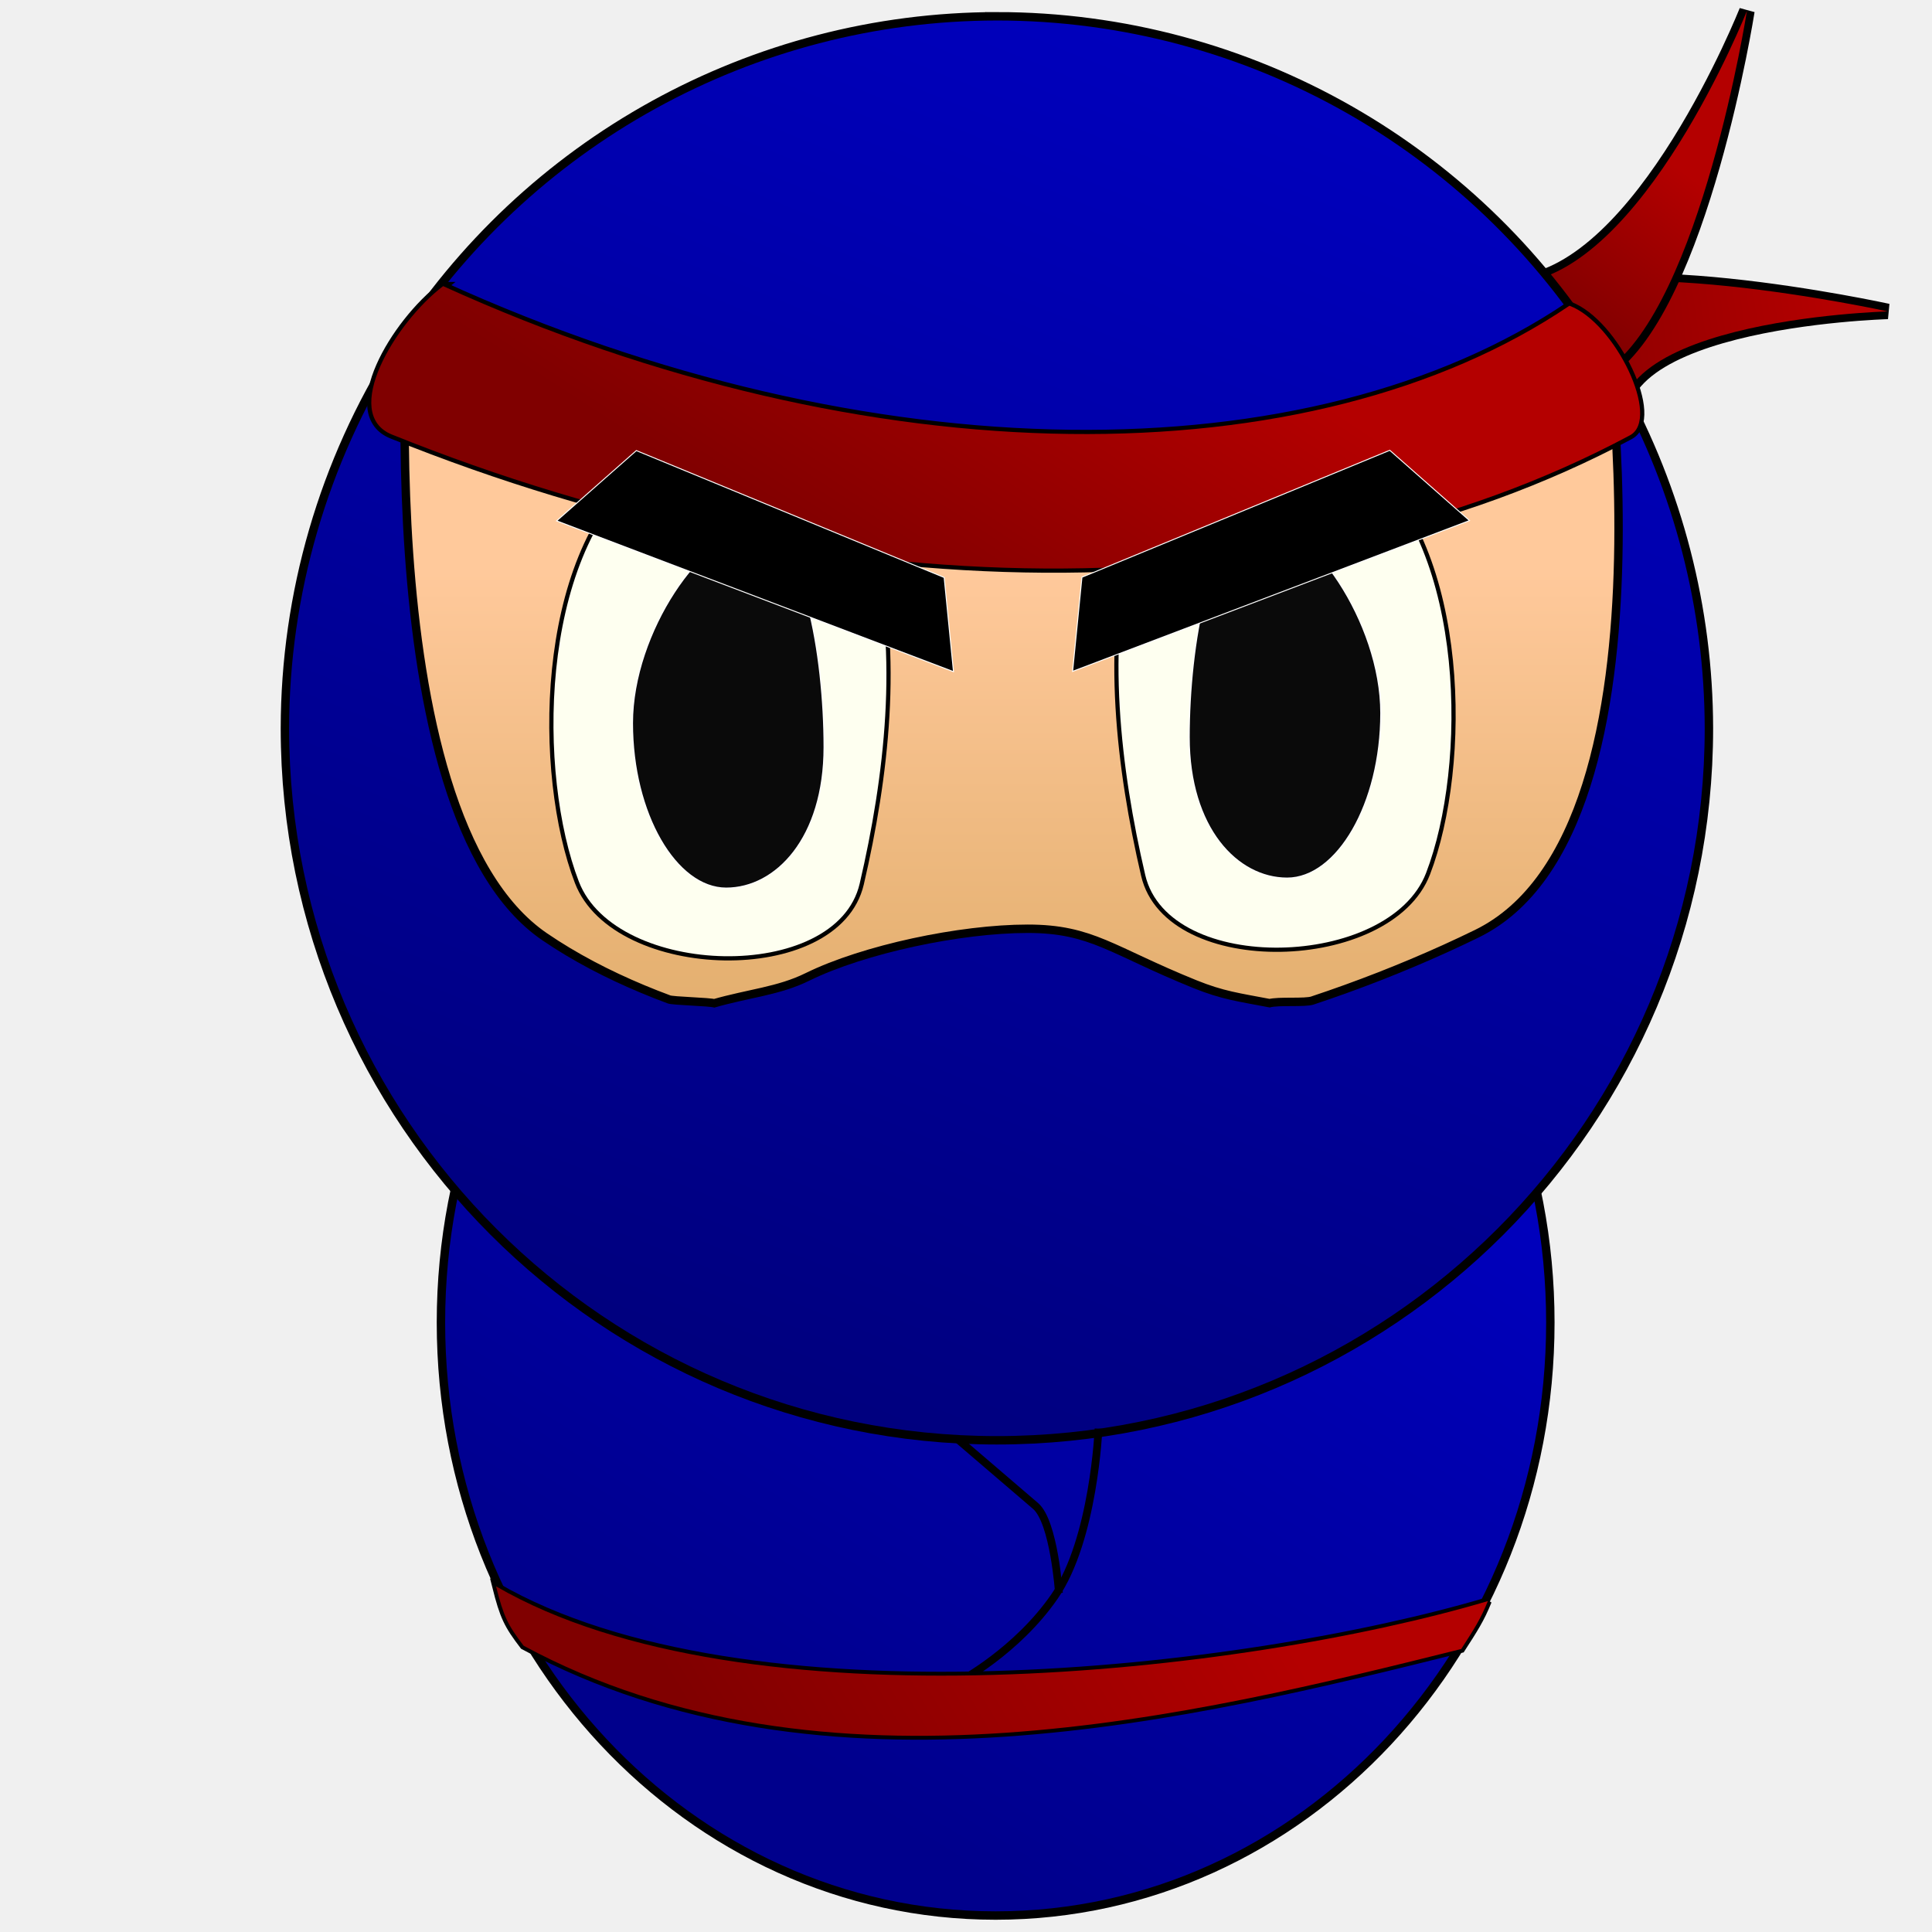
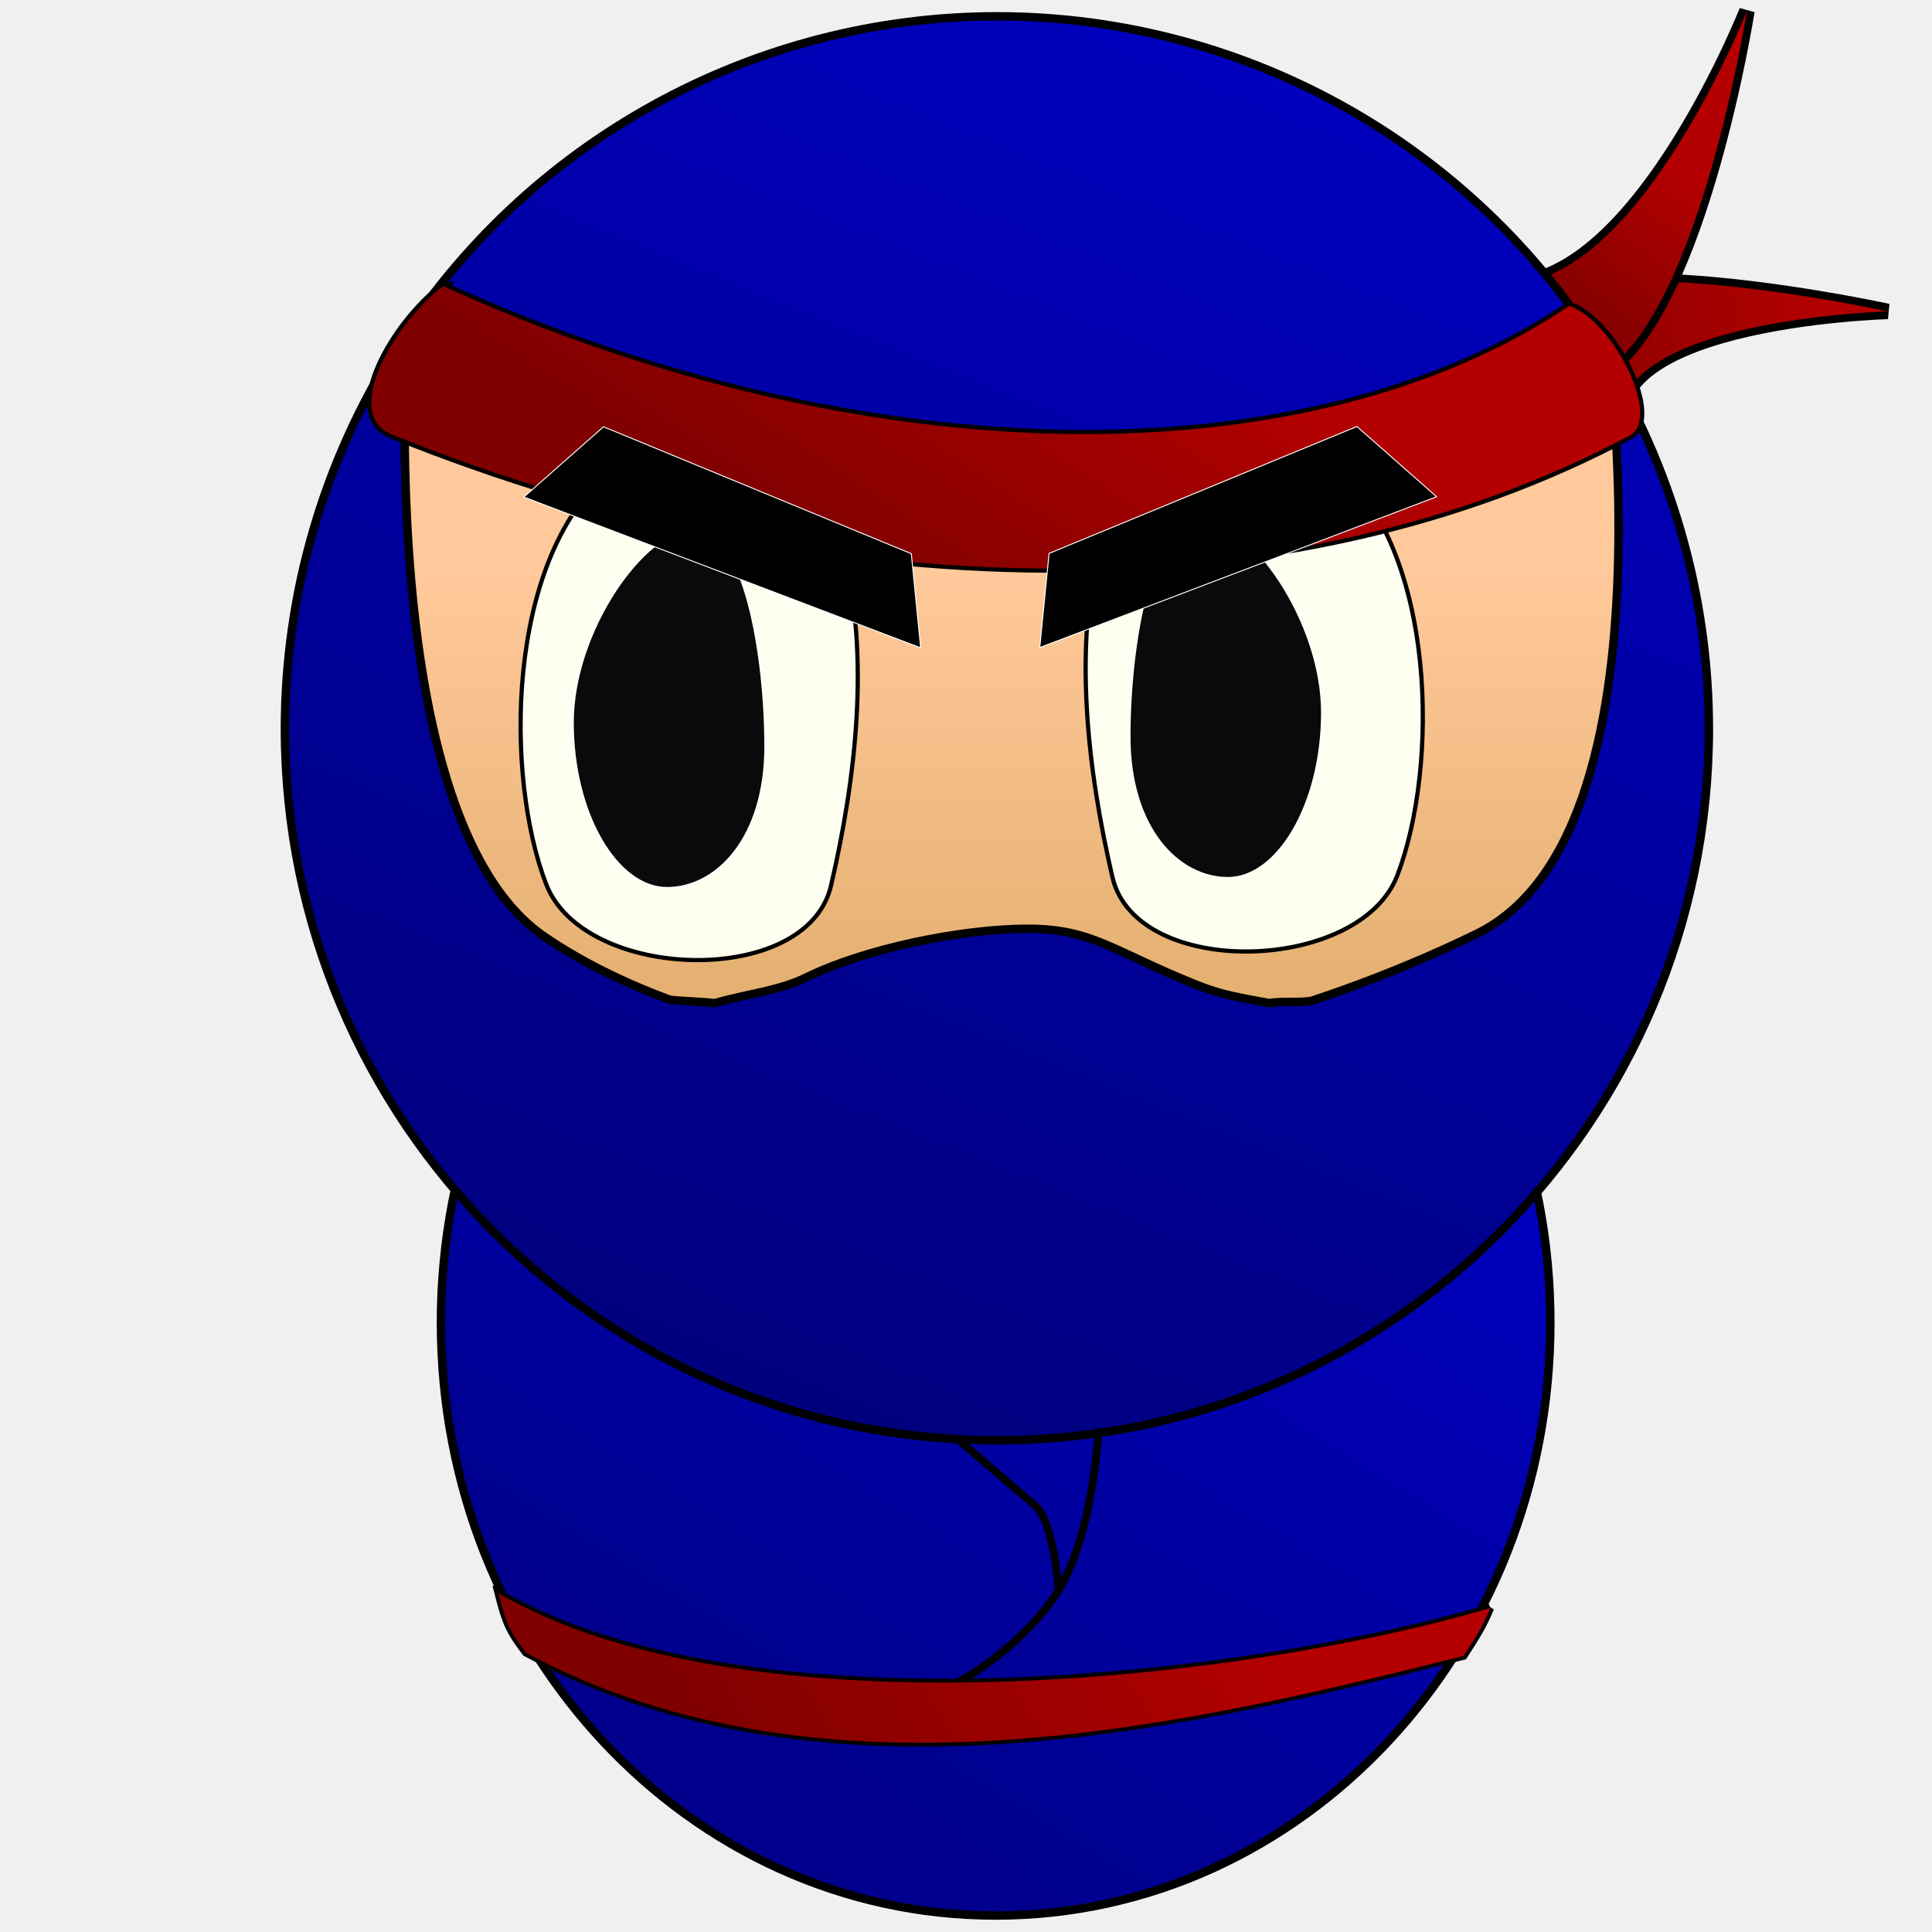
<svg xmlns="http://www.w3.org/2000/svg" xmlns:xlink="http://www.w3.org/1999/xlink" width="1e3" height="1e3" version="1.1" viewBox="0 0 264.58 264.58">
  <defs>
    <linearGradient id="linearGradient43305">
      <stop stop-color="#800000" offset="0" />
      <stop stop-color="#b40000" offset="1" />
    </linearGradient>
-     <linearGradient id="linearGradient38060" x1="350" x2="614.06" y1="756.35" y2="99.643" gradientTransform="matrix(1.0883 0 0 1.0883 -16.027 -85.692)" gradientUnits="userSpaceOnUse">
+     <linearGradient id="linearGradient38060" x1="350" x2="614.06" y1="756.35" y2="99.643" gradientTransform="matrix(.28794 0 0 .28794 -4.2404 -22.672)" gradientUnits="userSpaceOnUse">
      <stop stop-color="#00007c" offset="0" />
      <stop stop-color="#0000be" offset="1" />
    </linearGradient>
    <linearGradient id="linearGradient39456" x1="494.66" x2="494.66" y1="584.47" y2="350.75" gradientTransform="matrix(.28795 0 0 .28795 -4.2406 -22.673)" gradientUnits="userSpaceOnUse">
      <stop stop-color="#e0ac69" offset="0" />
      <stop stop-color="#ffc99b" offset="1" />
    </linearGradient>
    <linearGradient id="linearGradient42579" x1="101.8" x2="164.98" y1="237.29" y2="134.72" gradientUnits="userSpaceOnUse">
      <stop stop-color="#00008c" offset="0" />
      <stop stop-color="#0000be" offset="1" />
    </linearGradient>
    <linearGradient id="linearGradient43307" x1="124.87" x2="155.21" y1="84.894" y2="38.131" gradientUnits="userSpaceOnUse" xlink:href="#linearGradient43305" />
-     <linearGradient id="linearGradient43665" x1="102.8" x2="167.87" y1="248.73" y2="210.18" gradientUnits="userSpaceOnUse" xlink:href="#linearGradient43305" />
+     <linearGradient id="linearGradient43665" x1="102.8" x2="167.87" y1="248.73" y2="210.18" gradientTransform="translate(.318 .94602)" gradientUnits="userSpaceOnUse" xlink:href="#linearGradient43305" />
    <linearGradient id="linearGradient57449" x1="207.65" x2="223.33" y1="38.796" y2="18.037" gradientUnits="userSpaceOnUse" xlink:href="#linearGradient43305" />
    <linearGradient id="linearGradient58947" x1="204.92" x2="251.83" y1="54.685" y2="47.87" gradientUnits="userSpaceOnUse" xlink:href="#linearGradient43305" />
  </defs>
  <g fill-rule="evenodd">
    <path d="m208.78 42.254c8.193-8.684 49.743 0.394 49.743 0.394s-44.043 1.18-35.538 19.035c7.077 14.856-6.012 9.209-14.205 0.525-4.437-4.703-4.437-15.25 0-19.953z" fill="url(#linearGradient58947)" stroke="#000" stroke-width="2.117" style="paint-order:stroke markers fill" />
    <path d="m207.65 38.796c17.359-1.393 31.584-37.303 31.584-37.303s-6.29 40.077-19.157 49.118c-24.631 23.646-30.401-8.458-12.427-11.814z" fill="url(#linearGradient57449)" stroke="#000" stroke-width="2.117" style="paint-order:stroke markers fill" />
    <ellipse cx="136.35" cy="181.11" rx="75.388" ry="80.639" fill="url(#linearGradient42579)" stroke="#000001" stroke-width="2.304" style="paint-order:stroke markers fill" />
    <g stroke="#000">
-       <path d="m221.41 53.061a96.931 96.931 0 0 0-1.334-2.45c-1.404 0.495-2.777 0.983-4.291 1.504-2.303 0.793-4.725 1.613-7.24 2.444-1.258 0.416-2.539 0.834-3.841 1.255-1.302 0.42-2.624 0.843-3.964 1.264-1.34 0.422-2.697 0.843-4.069 1.263-1.371 0.42-2.757 0.838-4.154 1.252-1.397 0.414-2.806 0.825-4.223 1.231-1.417 0.406-2.841 0.806-4.271 1.199-1.43 0.393-2.866 0.781-4.303 1.159-1.437 0.378-2.877 0.748-4.315 1.107-1.439 0.359-2.876 0.708-4.31 1.046-1.434 0.337-2.863 0.662-4.286 0.974-1.423 0.312-2.838 0.61-4.243 0.893-1.405 0.283-2.801 0.551-4.183 0.801-1.382 0.251-2.751 0.485-4.103 0.7-1.353 0.215-2.689 0.412-4.007 0.588-0.659 0.088-1.312 0.172-1.961 0.25-0.649 0.078-1.292 0.15-1.93 0.218-0.638 0.067-1.27 0.129-1.896 0.185-0.626 0.056-1.247 0.106-1.861 0.15-0.614 0.044-1.221 0.083-1.822 0.116-0.601 0.032-1.195 0.058-1.782 0.078-0.587 0.02-1.167 0.034-1.739 0.041-0.572 0.007-1.138 0.008-1.695 0.002-0.489-0.005-0.985-0.017-1.488-0.035-0.503-0.018-1.012-0.042-1.528-0.071s-1.037-0.065-1.565-0.107c-0.528-0.041-1.061-0.089-1.6-0.141-0.539-0.053-1.083-0.111-1.633-0.174-0.55-0.063-1.105-0.133-1.665-0.206-1.12-0.148-2.26-0.316-3.416-0.503-1.157-0.187-2.33-0.393-3.517-0.616-1.188-0.223-2.39-0.464-3.603-0.72-1.214-0.256-2.439-0.528-3.672-0.814-1.234-0.286-2.476-0.586-3.725-0.899-1.249-0.313-2.504-0.638-3.763-0.974-1.259-0.336-2.521-0.684-3.784-1.04-1.263-0.357-2.526-0.722-3.788-1.096-1.262-0.374-2.522-0.755-3.778-1.143-1.256-0.388-2.506-0.781-3.75-1.18-1.244-0.398-2.48-0.801-3.707-1.208-1.227-0.406-2.444-0.815-3.648-1.226-1.204-0.41-2.396-0.822-3.572-1.234-1.176-0.412-2.337-0.824-3.48-1.233-1.143-0.41-2.268-0.817-3.372-1.222-2.209-0.809-4.335-1.606-6.357-2.376-2.022-0.77-3.94-1.514-5.732-2.219-1.606-0.632-3.074-1.22-4.46-1.78-0.057 1.793-0.104 3.726-0.13 5.797-0.027 2.136-0.032 4.405-0.007 6.772 0.025 2.367 0.08 4.834 0.176 7.367 0.096 2.533 0.231 5.133 0.417 7.766 0.185 2.634 0.42 5.301 0.714 7.969 0.294 2.668 0.647 5.338 1.069 7.976 0.211 1.319 0.439 2.63 0.685 3.93 0.246 1.299 0.511 2.586 0.795 3.857 0.284 1.271 0.588 2.526 0.913 3.761 0.324 1.235 0.669 2.449 1.036 3.64 0.367 1.19 0.756 2.357 1.168 3.495 0.412 1.138 0.847 2.248 1.306 3.325 0.459 1.077 0.944 2.122 1.453 3.13 0.509 1.008 1.044 1.98 1.605 2.911 0.561 0.931 1.149 1.822 1.765 2.668 0.616 0.846 1.259 1.647 1.932 2.4 0.673 0.753 1.374 1.456 2.106 2.107 0.732 0.651 1.494 1.249 2.288 1.79 1.032 0.704 2.091 1.381 3.176 2.031 1.085 0.651 2.195 1.276 3.327 1.876 1.132 0.6 2.285 1.174 3.457 1.724 1.172 0.55 2.362 1.077 3.567 1.58 1.205 0.503 2.425 0.982 3.656 1.439 1.231 0.457 2.474 0.891 3.725 1.304 1.251 0.413 2.51 0.804 3.774 1.174s2.533 0.72 3.803 1.05c2.54 0.659 5.086 1.239 7.61 1.746 2.524 0.507 5.027 0.941 7.481 1.309s4.86 0.67 7.19 0.914c2.33 0.243 4.585 0.428 6.738 0.561 1.24 0.076 2.512 0.12 3.812 0.133 1.3 0.013 2.627-7e-3 3.98-0.056 1.353-0.049 2.731-0.129 4.13-0.238 1.4-0.109 2.821-0.248 4.261-0.414 1.44-0.167 2.899-0.362 4.374-0.585 1.474-0.223 2.965-0.473 4.467-0.749 1.503-0.276 3.018-0.579 4.542-0.907s3.058-0.681 4.598-1.059 3.085-0.779 4.634-1.204c1.549-0.425 3.101-0.874 4.653-1.344 1.552-0.471 3.104-0.963 4.652-1.477s3.094-1.05 4.633-1.605c1.539-0.556 3.071-1.132 4.594-1.727 1.523-0.595 3.036-1.209 4.537-1.841 1.501-0.632 2.989-1.283 4.462-1.95 1.472-0.668 2.928-1.353 4.366-2.054 0.939-0.458 1.836-0.978 2.692-1.555 0.856-0.577 1.671-1.212 2.448-1.901 0.777-0.689 1.515-1.431 2.216-2.222 0.701-0.791 1.365-1.631 1.994-2.516s1.222-1.815 1.782-2.785 1.086-1.98 1.581-3.027c0.495-1.047 0.957-2.13 1.39-3.244 0.433-1.115 0.835-2.261 1.209-3.435 0.374-1.174 0.72-2.375 1.039-3.599 0.319-1.224 0.611-2.472 0.878-3.738 0.267-1.266 0.509-2.551 0.728-3.851 0.219-1.3 0.415-2.613 0.589-3.937 0.174-1.324 0.327-2.659 0.459-3.999 0.133-1.34 0.246-2.686 0.341-4.033 0.19-2.695 0.307-5.396 0.366-8.068 0.059-2.672 0.059-5.316 0.015-7.896-0.045-2.58-0.135-5.098-0.256-7.517-0.121-2.419-0.273-4.741-0.442-6.93-0.03-0.388-0.066-0.708-0.097-1.087z" fill="url(#linearGradient39456)" stroke-width="1.152" style="paint-order:stroke markers fill" />
-       <path transform="scale(.26458)" d="m516 10.609c-125.59 0.103-242.38 64.535-309.45 170.72-37.084 58.518-56.816 126.35-56.906 195.63-1.2e-4 202.33 164.02 366.36 366.36 366.36 202.33-9.6e-4 366.35-164.02 366.35-366.36-0.079-61.703-15.741-122.39-45.533-176.42 0.117 1.434 0.252 2.643 0.365 4.109 0.64 8.274 1.215 17.047 1.672 26.191 0.457 9.144 0.798 18.659 0.967 28.412 0.169 9.753 0.168 19.744-0.055 29.844-0.222 10.1-0.667 20.307-1.385 30.492-0.359 5.093-0.785 10.179-1.287 15.244-0.502 5.065-1.078 10.109-1.736 15.113s-1.401 9.969-2.228 14.881c-0.828 4.912-1.742 9.769-2.752 14.555-1.01 4.786-2.115 9.5-3.32 14.127-1.205 4.627-2.512 9.167-3.926 13.604-1.414 4.436-2.935 8.77-4.57 12.982-1.635 4.212-3.385 8.304-5.254 12.26-1.869 3.956-3.858 7.775-5.975 11.441-2.116 3.667-4.359 7.181-6.736 10.525-2.377 3.345-4.887 6.518-7.537 9.508-2.65 2.99-5.441 5.796-8.377 8.398-2.936 2.603-6.018 5.003-9.254 7.186-3.236 2.183-6.624 4.147-10.172 5.877-5.433 2.649-10.937 5.24-16.502 7.764-5.565 2.524-11.191 4.981-16.863 7.371-5.672 2.39-11.392 4.71-17.148 6.959-5.756 2.249-11.547 4.426-17.363 6.525-5.816 2.1-11.659 4.123-17.512 6.066-4.393 1.458-18.24 0.127-22.642 1.493-16.549-3.168-24.949-4.142-39.532-10.04-43.49-17.588-53.137-28.527-85.783-28.527-34.606 0-84.26 10.532-113.15 24.752-15.188 7.476-30.782 8.605-49.027 13.882-2.639-0.916-21.461-1.178-24.075-2.148-4.654-1.727-9.264-3.539-13.818-5.439-4.554-1.9-9.052-3.89-13.48-5.971-4.429-2.08-8.789-4.251-13.066-6.518-4.278-2.267-8.475-4.63-12.576-7.09-4.101-2.46-8.107-5.018-12.006-7.678-2.999-2.045-5.88-4.305-8.646-6.766-2.766-2.46-5.419-5.12-7.961-7.965-2.542-2.844-4.973-5.873-7.301-9.07-2.327-3.197-4.548-6.564-6.67-10.084-2.121-3.52-4.142-7.191-6.066-11.002-1.924-3.811-3.756-7.761-5.492-11.832-1.736-4.071-3.38-8.265-4.938-12.566s-3.027-8.709-4.414-13.209c-1.387-4.5-2.692-9.088-3.918-13.756-1.226-4.667-2.375-9.413-3.449-14.217-1.074-4.804-2.075-9.668-3.006-14.578s-1.793-9.866-2.59-14.852c-1.594-9.97-2.93-20.061-4.041-30.146-1.111-10.086-1.999-20.168-2.699-30.121-0.7-9.953-1.213-19.777-1.574-29.352-0.362-9.574-0.572-18.896-0.666-27.844-0.094-8.948-0.074-17.521 0.027-25.596 0.098-7.826 0.275-15.131 0.49-21.908 5.242 2.116 10.79 4.339 16.859 6.727 6.774 2.665 14.022 5.477 21.664 8.387 7.642 2.91 15.68 5.919 24.027 8.979 4.174 1.53 8.424 3.07 12.744 4.619 4.32 1.549 8.707 3.104 13.152 4.66 4.446 1.556 8.949 3.113 13.5 4.664 4.551 1.551 9.151 3.098 13.787 4.633 4.636 1.535 9.309 3.057 14.01 4.562 4.701 1.506 9.428 2.996 14.174 4.461 4.745 1.465 9.508 2.906 14.277 4.318 4.77 1.412 9.545 2.795 14.318 4.143 4.774 1.348 9.546 2.663 14.303 3.934 4.757 1.271 9.502 2.499 14.223 3.682 4.721 1.182 9.416 2.317 14.08 3.398 4.664 1.082 9.294 2.109 13.881 3.078 4.586 0.969 9.128 1.879 13.617 2.723 4.489 0.844 8.924 1.623 13.295 2.33 4.371 0.707 8.677 1.344 12.91 1.902 2.116 0.279 4.217 0.539 6.295 0.779 2.078 0.24 4.136 0.461 6.174 0.66 2.037 0.199 4.053 0.377 6.047 0.533 1.994 0.157 3.966 0.292 5.914 0.404 1.948 0.113 3.872 0.202 5.771 0.27s3.775 0.111 5.623 0.131c2.105 0.023 4.241 0.021 6.404-6e-3 2.163-0.027 4.354-0.079 6.572-0.154s4.464-0.174 6.734-0.297c2.271-0.122 4.566-0.27 6.887-0.438 2.32-0.168 4.666-0.355 7.033-0.566 2.367-0.212 4.754-0.445 7.164-0.699 2.41-0.254 4.846-0.53 7.297-0.824 2.451-0.294 4.919-0.61 7.408-0.943 4.978-0.667 10.032-1.409 15.145-2.223 5.112-0.814 10.284-1.699 15.508-2.647 5.224-0.948 10.499-1.96 15.811-3.029 5.312-1.069 10.662-2.195 16.039-3.373 5.377-1.178 10.779-2.407 16.197-3.682 5.418-1.274 10.852-2.593 16.289-3.951 5.437-1.358 10.876-2.755 16.309-4.184 5.433-1.429 10.859-2.892 16.264-4.379 5.405-1.487 10.79-3 16.145-4.533 5.354-1.533 10.678-3.085 15.959-4.65 5.281-1.566 10.519-3.144 15.703-4.731 5.184-1.586 10.313-3.181 15.377-4.775 5.064-1.594 10.06-3.188 14.98-4.777 4.921-1.589 9.765-3.172 14.52-4.744 9.509-3.143 18.66-6.239 27.365-9.236 5.721-1.97 10.911-3.815 16.219-5.686-65.807-111.93-185.94-180.66-315.78-180.67z" fill="url(#linearGradient38060)" stroke-width="8.707" style="paint-order:stroke markers fill" />
-       <path d="m87.788 64.686c11.027-9.388 27.973-3.584 31.592 10.439 3.73 14.455 1.749 31.281-1.648 45.877-3.197 13.735-33.395 12.886-38.46-0.275-5.63-14.631-5.498-44.109 8.516-56.041z" fill="#fefff0" stroke-width="1.152" style="paint-order:stroke markers fill" />
-       <path d="m186.78 63.51c-11.027-9.388-27.973-3.584-31.592 10.439-3.73 14.455-1.749 31.281 1.648 45.877 3.197 13.735 33.395 12.886 38.46-0.275 5.63-14.631 5.498-44.109-8.516-56.041z" fill="#fefff0" stroke-width="1.152" style="paint-order:stroke markers fill" />
+       <path d="m221.41 53.061a96.931 96.931 0 0 0-1.334-2.45c-1.404 0.495-2.777 0.983-4.291 1.504-2.303 0.793-4.725 1.613-7.24 2.444-1.258 0.416-2.539 0.834-3.841 1.255-1.302 0.42-2.624 0.843-3.964 1.264s-2.697 0.843-4.069 1.263c-1.371 0.42-2.757 0.838-4.154 1.252-1.397 0.414-2.806 0.825-4.223 1.231-1.417 0.406-2.841 0.806-4.271 1.199-1.43 0.393-2.866 0.781-4.303 1.159-1.437 0.378-2.877 0.748-4.315 1.107-1.439 0.359-2.876 0.708-4.31 1.046-1.434 0.337-2.863 0.662-4.286 0.974s-2.838 0.61-4.243 0.893c-1.405 0.283-2.801 0.551-4.183 0.801-1.382 0.251-2.751 0.485-4.103 0.7-1.353 0.215-2.689 0.412-4.007 0.588-0.659 0.088-1.312 0.172-1.961 0.25-0.649 0.078-1.292 0.15-1.93 0.218-0.638 0.067-1.27 0.129-1.896 0.185-0.626 0.056-1.247 0.106-1.861 0.15-0.614 0.044-1.221 0.083-1.822 0.116-0.601 0.032-1.195 0.058-1.782 0.078-0.587 0.02-1.167 0.034-1.739 0.041-0.572 0.007-1.138 0.008-1.695 0.002-0.489-0.005-0.985-0.017-1.488-0.035-0.503-0.018-1.012-0.042-1.528-0.071s-1.037-0.065-1.565-0.107c-0.528-0.041-1.061-0.089-1.6-0.141-0.539-0.053-1.083-0.111-1.633-0.174-0.55-0.063-1.105-0.133-1.665-0.206-1.12-0.148-2.26-0.316-3.416-0.503s-2.33-0.393-3.517-0.616-2.39-0.464-3.603-0.72-2.439-0.528-3.672-0.814c-1.234-0.286-2.476-0.586-3.725-0.899s-2.504-0.638-3.763-0.974c-1.259-0.336-2.521-0.684-3.784-1.04-1.263-0.357-2.526-0.722-3.788-1.096-1.262-0.374-2.522-0.755-3.778-1.143-1.256-0.388-2.506-0.781-3.75-1.18-1.244-0.398-2.48-0.801-3.707-1.208-1.227-0.406-2.444-0.815-3.648-1.226-1.204-0.41-2.396-0.822-3.572-1.234-1.176-0.412-2.337-0.824-3.48-1.233-1.143-0.41-2.268-0.817-3.372-1.222-2.209-0.809-4.335-1.606-6.357-2.376-2.022-0.77-3.94-1.514-5.732-2.219-1.606-0.632-3.074-1.22-4.46-1.78-0.057 1.793-0.104 3.726-0.13 5.797-0.027 2.136-0.032 4.405-0.007 6.772 0.025 2.367 0.08 4.834 0.176 7.367 0.096 2.533 0.231 5.133 0.417 7.766s0.42 5.301 0.714 7.969 0.647 5.338 1.069 7.976c0.211 1.319 0.439 2.63 0.685 3.93 0.246 1.299 0.511 2.586 0.795 3.857s0.588 2.526 0.913 3.761 0.669 2.449 1.036 3.64c0.367 1.19 0.756 2.357 1.168 3.495 0.412 1.138 0.847 2.248 1.306 3.325 0.459 1.077 0.944 2.122 1.453 3.13 0.509 1.008 1.044 1.98 1.605 2.911 0.561 0.931 1.149 1.822 1.765 2.668 0.616 0.846 1.259 1.647 1.932 2.4 0.673 0.753 1.374 1.456 2.106 2.107 0.732 0.651 1.494 1.249 2.288 1.79 1.032 0.704 2.091 1.381 3.176 2.031 1.085 0.651 2.195 1.276 3.327 1.876 1.132 0.6 2.285 1.174 3.457 1.724 1.172 0.55 2.362 1.077 3.567 1.58 1.205 0.503 2.425 0.982 3.656 1.439 1.231 0.457 2.474 0.891 3.725 1.304 1.251 0.413 2.51 0.804 3.774 1.174s2.533 0.72 3.803 1.05c2.54 0.659 5.086 1.239 7.61 1.746 2.524 0.507 5.027 0.941 7.481 1.309s4.86 0.67 7.19 0.914c2.33 0.243 4.585 0.428 6.738 0.561 1.24 0.076 2.512 0.12 3.812 0.133 1.3 0.013 2.627-7e-3 3.98-0.056 1.353-0.049 2.731-0.129 4.13-0.238 1.4-0.109 2.821-0.248 4.261-0.414 1.44-0.167 2.899-0.362 4.374-0.585 1.474-0.223 2.965-0.473 4.467-0.749 1.503-0.276 3.018-0.579 4.542-0.907s3.058-0.681 4.598-1.059 3.085-0.779 4.634-1.204c1.549-0.425 3.101-0.874 4.653-1.344 1.552-0.471 3.104-0.963 4.652-1.477s3.094-1.05 4.633-1.605c1.539-0.556 3.071-1.132 4.594-1.727 1.523-0.595 3.036-1.209 4.537-1.841 1.501-0.632 2.989-1.283 4.462-1.95 1.472-0.668 2.928-1.353 4.366-2.054 0.939-0.458 1.836-0.978 2.692-1.555 0.856-0.577 1.671-1.212 2.448-1.901 0.777-0.689 1.515-1.431 2.216-2.222 0.701-0.791 1.365-1.631 1.994-2.516s1.222-1.815 1.782-2.785 1.086-1.98 1.581-3.027c0.495-1.047 0.957-2.13 1.39-3.244 0.433-1.115 0.835-2.261 1.209-3.435 0.374-1.174 0.72-2.375 1.039-3.599 0.319-1.224 0.611-2.472 0.878-3.738s0.509-2.551 0.728-3.851 0.415-2.613 0.589-3.937 0.327-2.659 0.459-3.999 0.246-2.686 0.341-4.033c0.19-2.695 0.307-5.396 0.366-8.068 0.059-2.672 0.059-5.316 0.015-7.896-0.045-2.58-0.135-5.098-0.256-7.517-0.121-2.419-0.273-4.741-0.442-6.93-0.03-0.388-0.066-0.708-0.097-1.087z" fill="url(#linearGradient39456)" stroke-width="1.152" style="paint-order:stroke markers fill" />
+       <path d="m136.52 2.807c-33.229 0.027-64.129 17.075-81.874 45.169-9.812 15.483-15.032 33.43-15.056 51.76-3.2e-5 53.532 43.396 96.932 96.932 96.932 53.532-2.5e-4 96.929-43.396 96.929-96.932-0.021-16.325-4.165-32.382-12.047-46.677 0.031 0.379 0.067 0.699 0.097 1.087 0.169 2.189 0.321 4.51 0.442 6.93 0.121 2.419 0.211 4.937 0.256 7.517 0.045 2.58 0.044 5.224-0.015 7.896s-0.176 5.373-0.366 8.068c-0.095 1.347-0.208 2.693-0.341 4.033-0.133 1.34-0.285 2.675-0.459 3.999-0.174 1.324-0.371 2.638-0.59 3.937-0.219 1.3-0.461 2.585-0.728 3.851-0.267 1.266-0.56 2.513-0.878 3.738-0.319 1.224-0.665 2.425-1.039 3.599-0.374 1.174-0.777 2.32-1.209 3.435-0.433 1.115-0.895 2.197-1.39 3.244-0.495 1.047-1.021 2.057-1.581 3.027-0.56 0.97-1.153 1.9-1.782 2.785-0.629 0.885-1.293 1.724-1.994 2.516-0.701 0.791-1.44 1.533-2.216 2.222-0.777 0.689-1.592 1.324-2.448 1.901-0.856 0.577-1.753 1.097-2.691 1.555-1.438 0.701-2.894 1.386-4.366 2.054-1.472 0.668-2.961 1.318-4.462 1.95-1.501 0.632-3.014 1.246-4.537 1.841-1.523 0.595-3.055 1.171-4.594 1.726-1.539 0.556-3.085 1.091-4.633 1.605-1.162 0.386-4.826 0.034-5.991 0.395-4.378-0.838-6.601-1.096-10.459-2.656-11.507-4.653-14.059-7.548-22.696-7.548-9.156 0-22.294 2.787-29.937 6.549-4.018 1.978-8.144 2.277-12.972 3.673-0.698-0.242-5.678-0.312-6.37-0.568-1.231-0.457-2.451-0.936-3.656-1.439-1.205-0.503-2.395-1.029-3.567-1.58-1.172-0.55-2.325-1.125-3.457-1.724-1.132-0.6-2.242-1.225-3.327-1.876-1.085-0.651-2.145-1.328-3.176-2.031-0.794-0.541-1.556-1.139-2.288-1.79-0.732-0.651-1.434-1.355-2.106-2.107-0.673-0.753-1.316-1.554-1.932-2.4-0.616-0.846-1.203-1.737-1.765-2.668-0.561-0.931-1.096-1.903-1.605-2.911-0.509-1.008-0.994-2.053-1.453-3.131-0.459-1.077-0.894-2.187-1.306-3.325-0.412-1.138-0.801-2.304-1.168-3.495-0.367-1.19-0.712-2.405-1.037-3.64-0.324-1.235-0.628-2.49-0.913-3.761-0.284-1.271-0.549-2.558-0.795-3.857s-0.474-2.61-0.685-3.929c-0.422-2.638-0.775-5.308-1.069-7.976-0.294-2.669-0.529-5.336-0.714-7.969-0.185-2.634-0.321-5.233-0.416-7.766-0.096-2.533-0.151-5-0.176-7.367-0.025-2.367-0.019-4.636 0.007-6.772 0.026-2.071 0.073-4.003 0.13-5.796 1.387 0.56 2.855 1.148 4.461 1.78 1.792 0.705 3.71 1.449 5.732 2.219 2.022 0.77 4.149 1.566 6.357 2.376 1.104 0.405 2.229 0.812 3.372 1.222 1.143 0.41 2.304 0.821 3.48 1.233 1.176 0.412 2.368 0.824 3.572 1.234 1.204 0.41 2.421 0.82 3.648 1.226 1.227 0.406 2.463 0.809 3.707 1.207 1.244 0.398 2.495 0.793 3.75 1.18 1.256 0.388 2.516 0.769 3.777 1.143 1.262 0.374 2.525 0.739 3.788 1.096 1.263 0.357 2.526 0.704 3.784 1.041 1.259 0.336 2.514 0.661 3.763 0.974 1.249 0.313 2.491 0.613 3.725 0.899 1.234 0.286 2.459 0.558 3.673 0.814 1.214 0.256 2.415 0.497 3.603 0.72 1.188 0.223 2.361 0.429 3.518 0.617 1.157 0.187 2.296 0.355 3.416 0.503 0.56 0.074 1.116 0.143 1.665 0.206 0.55 0.063 1.094 0.122 1.633 0.175 0.539 0.053 1.072 0.1 1.6 0.141 0.528 0.041 1.049 0.077 1.565 0.107 0.515 0.03 1.024 0.054 1.527 0.071 0.503 0.018 0.999 0.029 1.488 0.035 0.557 0.006 1.122 0.006 1.694-0.002 0.572-0.007 1.152-0.021 1.739-0.041 0.587-0.02 1.181-0.046 1.782-0.079 0.601-0.032 1.208-0.071 1.822-0.116 0.614-0.044 1.235-0.094 1.861-0.15 0.626-0.056 1.258-0.118 1.895-0.185 0.638-0.067 1.282-0.14 1.931-0.218 0.649-0.078 1.302-0.161 1.96-0.25 1.317-0.176 2.654-0.373 4.007-0.588 1.353-0.215 2.721-0.449 4.103-0.7 1.382-0.251 2.778-0.519 4.183-0.801 1.405-0.283 2.821-0.581 4.244-0.892 1.423-0.312 2.852-0.637 4.285-0.974 1.434-0.337 2.871-0.686 4.31-1.045 1.438-0.359 2.878-0.729 4.315-1.107 1.437-0.378 2.873-0.765 4.303-1.159 1.43-0.393 2.855-0.794 4.272-1.199 1.417-0.406 2.825-0.816 4.222-1.23 1.397-0.414 2.783-0.832 4.155-1.252 1.371-0.42 2.729-0.842 4.068-1.264 1.34-0.422 2.662-0.844 3.963-1.264 1.302-0.42 2.584-0.839 3.842-1.255 2.516-0.832 4.937-1.651 7.24-2.444 1.514-0.521 2.887-1.009 4.291-1.504-17.411-29.614-49.196-47.799-83.549-47.802z" fill="url(#linearGradient38060)" stroke-width="2.304" style="paint-order:stroke markers fill" />
+       <path d="m83.574 64.925c11.027-9.388 27.973-3.584 31.592 10.439 3.73 14.455 1.749 31.281-1.648 45.877-3.197 13.735-33.395 12.886-38.46-0.275-5.63-14.631-5.498-44.109 8.516-56.041z" fill="#fefff0" stroke-width="1.152" style="paint-order:stroke markers fill" />
+       <path d="m182.57 63.749c-11.027-9.388-27.973-3.584-31.592 10.439-3.73 14.455-1.749 31.281 1.648 45.877 3.197 13.735 33.395 12.886 38.46-0.275 5.63-14.631 5.498-44.109-8.516-56.041z" fill="#fefff0" stroke-width="1.152" style="paint-order:stroke markers fill" />
    </g>
-   </g>
-   <g fill-rule="evenodd">
-     <path d="m112.78 102.32c0 12.441-6.583 19.23-13.333 19.23-6.75 0-12.758-10.085-12.758-22.526 1e-6 -12.441 9.747-26.372 16.496-26.372 6.75-3e-6 9.595 17.228 9.595 29.669z" fill="#0a0a0a" stroke="#fff" stroke-width=".295" style="paint-order:stroke markers fill" />
-     <path d="m162.93 100.95c0 12.441 6.583 19.23 13.333 19.23 6.75 0 12.758-10.085 12.758-22.526 0-12.441-9.747-26.372-16.496-26.372-6.75-3e-6 -9.595 17.228-9.595 29.669z" fill="#0a0a0a" stroke="#fff" stroke-width=".295" style="paint-order:stroke markers fill" />
+     <path d="m104.67 102.24c0 12.441-6.583 19.23-13.333 19.23-6.75 0-12.758-10.085-12.758-22.526 1e-6 -12.441 9.747-26.372 16.496-26.372 6.75-3e-6 9.595 17.228 9.595 29.669z" fill="#0a0a0a" stroke="#fff" stroke-width=".295" style="paint-order:stroke markers fill" />
+     <path d="m154.82 100.87c0 12.441 6.583 19.23 13.333 19.23 6.75 0 12.758-10.085 12.758-22.526 0-12.441-9.747-26.372-16.496-26.372-6.75-3e-6 -9.595 17.228-9.595 29.669z" fill="#0a0a0a" stroke="#fff" stroke-width=".295" style="paint-order:stroke markers fill" />
    <path d="m60.682 39.182c58.396 26.543 118.96 26.554 154.25 2.686 6.238 2.316 12.568 15.452 8.27 17.751-46.748 25.003-110.57 23.663-169.52-0.107-7-2.822 0.357-15.27 7.003-20.33z" fill="url(#linearGradient43307)" stroke="#000" stroke-width="1.152" style="paint-order:stroke markers fill" />
  </g>
  <path d="m131.36 230.29s7.881-4.154 13.069-11.683c5.377-7.803 6.013-22.961 6.013-22.961" fill="none" stroke="#000" stroke-width="1.058" />
  <g fill-rule="evenodd">
-     <path d="m203.76 219.26c-1.006 2.487-1.905 3.86-3.649 6.564-36.343 9.052-87.364 21.698-128.4-0.446-2.188-2.867-2.733-3.974-3.782-8.137 33.975 19.73 102.37 11.942 135.83 2.02z" fill="url(#linearGradient43665)" stroke="#000" stroke-width="1.058" style="paint-order:stroke markers fill" />
-     <path d="m87.157 61.783 42.08 17.349 1.262 12.747-54.143-20.572z" stroke="#fff" stroke-width=".265" style="paint-order:stroke markers fill" />
-     <path d="m190.31 61.743-42.08 17.349-1.262 12.747 54.143-20.572z" stroke="#fff" stroke-width=".265" style="paint-order:stroke markers fill" />
+     <path d="m204.08 220.21c-1.006 2.487-1.905 3.86-3.649 6.564-36.343 9.052-87.364 21.698-128.4-0.446-2.188-2.867-2.733-3.974-3.782-8.137 33.975 19.73 102.37 11.942 135.83 2.02z" fill="url(#linearGradient43665)" stroke="#000" stroke-width="1.058" style="paint-order:stroke markers fill" />
+     <path d="m82.66 58.522 42.08 17.349 1.262 12.747-54.143-20.572z" stroke="#fff" stroke-width=".265" style="paint-order:stroke markers fill" />
+     <path d="m185.81 58.482-42.08 17.349-1.262 12.747 54.143-20.572z" stroke="#fff" stroke-width=".265" style="paint-order:stroke markers fill" />
  </g>
  <path d="m131.28 197.21 10.533 9.025c2.542 2.178 3.205 11.921 3.205 11.921" fill="none" stroke="#000" stroke-width="1.058" />
</svg>
